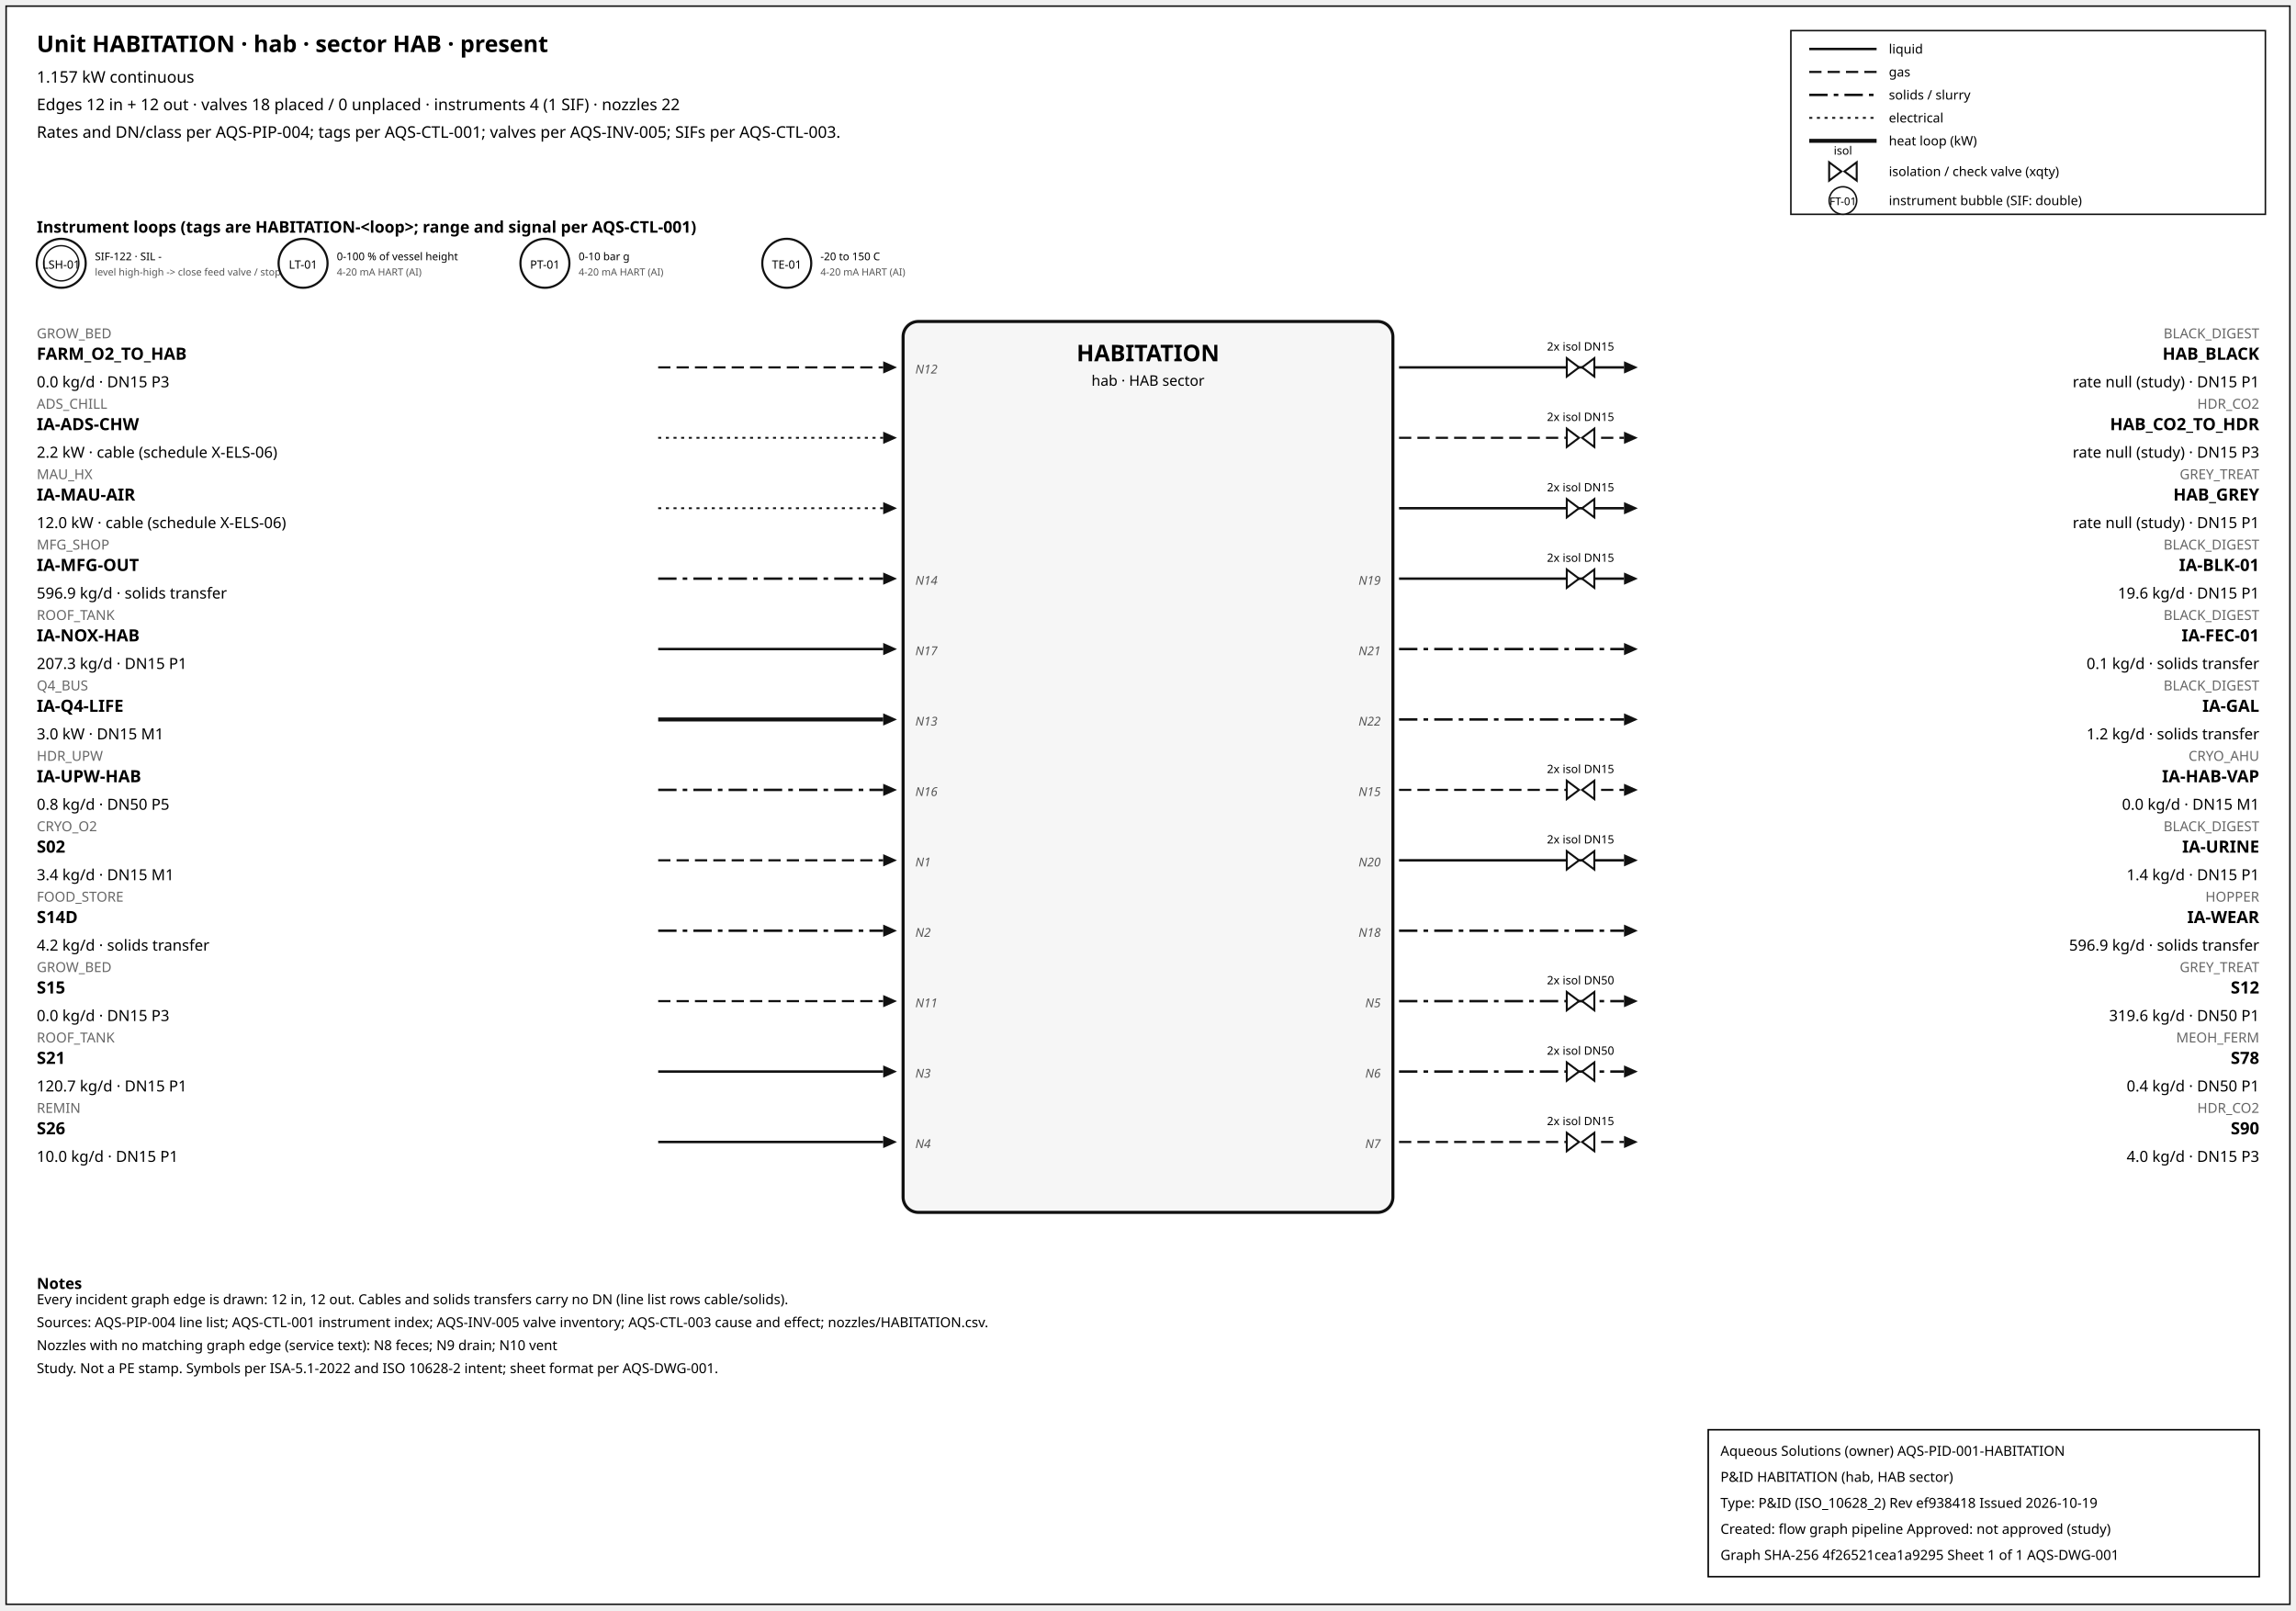
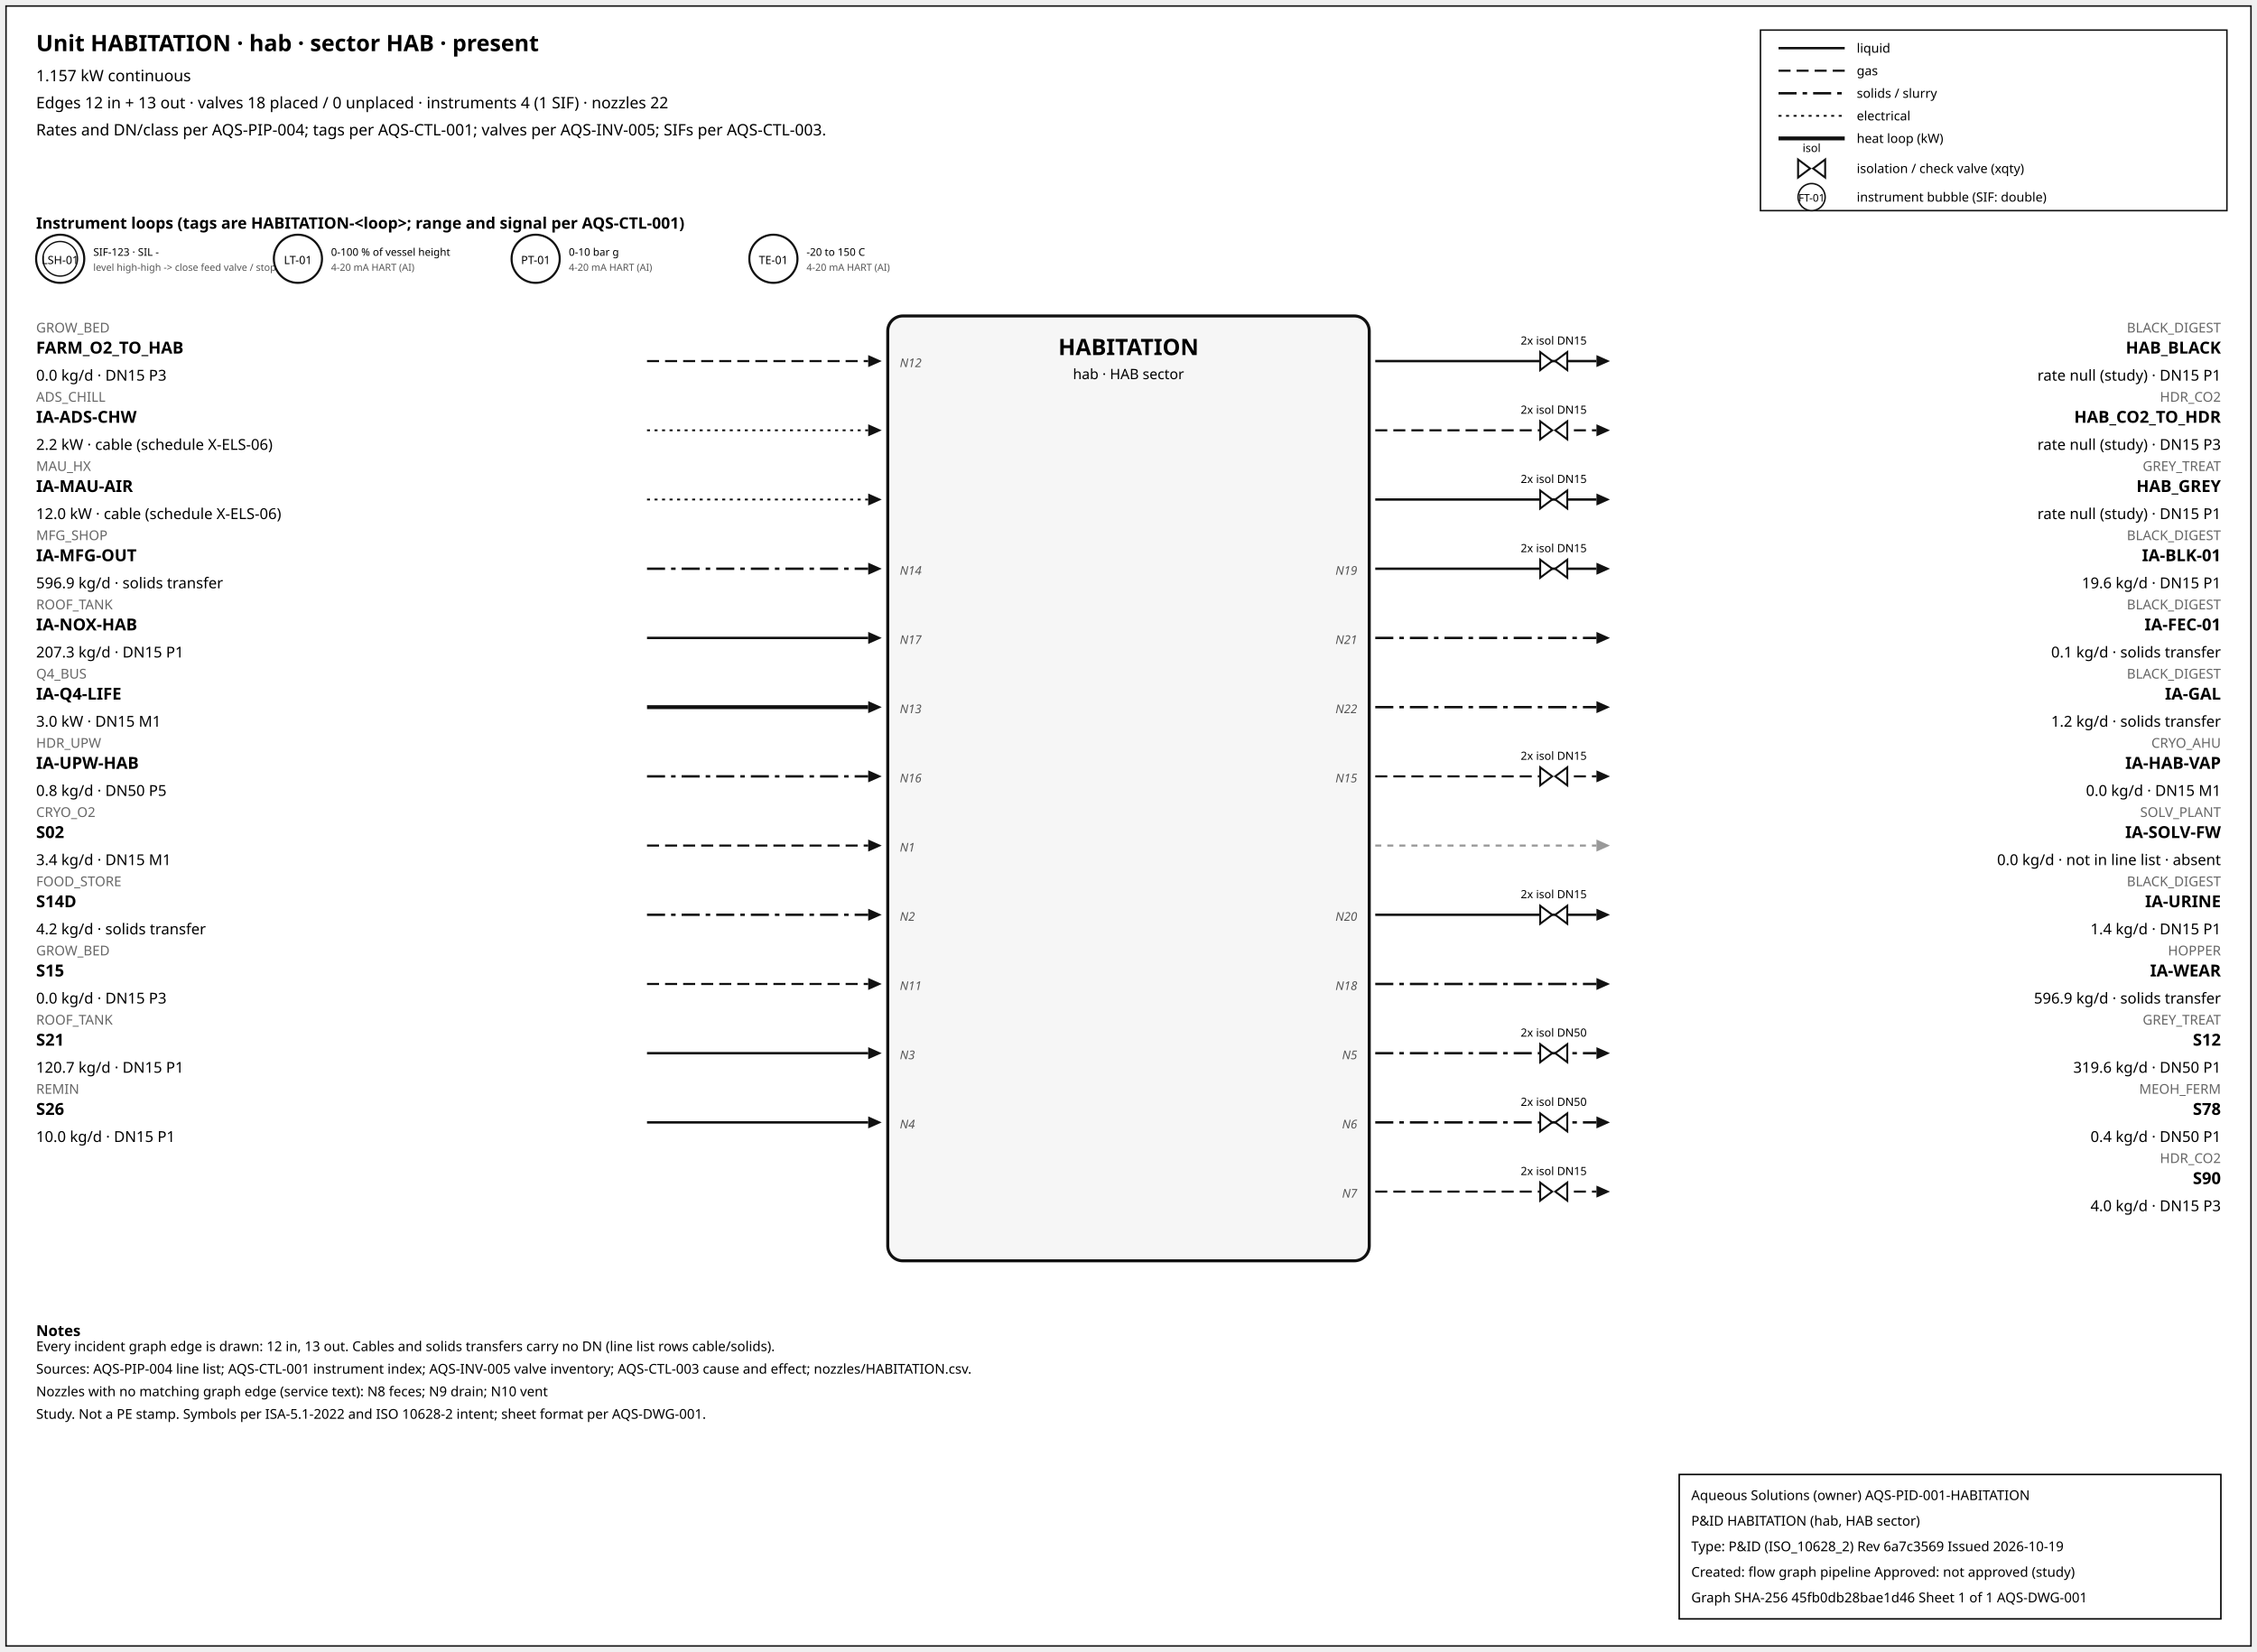
- <svg xmlns="http://www.w3.org/2000/svg" width="1500" height="1052" font-family="sans-serif">
-   <rect x="4" y="4" width="1492" height="1044" fill="white" stroke="#111" />
+ <svg xmlns="http://www.w3.org/2000/svg" width="1500" height="1098" font-family="sans-serif">
+   <rect x="4" y="4" width="1492" height="1090" fill="white" stroke="#111" />
  <text x="24" y="34" font-size="15" font-weight="600">Unit HABITATION · hab · sector HAB · present</text>
  <text x="24" y="54" font-size="10.5">1.157 kW continuous</text>
-   <text x="24" y="72" font-size="10.5">Edges 12 in + 12 out · valves 18 placed / 0 unplaced · instruments 4 (1 SIF) · nozzles 22</text>
+   <text x="24" y="72" font-size="10.5">Edges 12 in + 13 out · valves 18 placed / 0 unplaced · instruments 4 (1 SIF) · nozzles 22</text>
  <text x="24" y="90" font-size="10.5">Rates and DN/class per AQS-PIP-004; tags per AQS-CTL-001; valves per AQS-INV-005; SIFs per AQS-CTL-003.</text>
  <rect x="1170" y="20" width="310" height="120" fill="white" stroke="#111" />
  <line x1="1182" y1="32" x2="1226" y2="32" stroke="#111" stroke-width="1.6" />
  <text x="1234" y="35" font-size="8.5">liquid</text>
  <line x1="1182" y1="47" x2="1226" y2="47" stroke="#111" stroke-width="1.4" stroke-dasharray="8,4" />
  <text x="1234" y="50" font-size="8.5">gas</text>
  <line x1="1182" y1="62" x2="1226" y2="62" stroke="#111" stroke-width="1.6" stroke-dasharray="12,4,3,4" />
  <text x="1234" y="65" font-size="8.5">solids / slurry</text>
  <line x1="1182" y1="77" x2="1226" y2="77" stroke="#111" stroke-width="1.2" stroke-dasharray="2,3" />
  <text x="1234" y="80" font-size="8.5">electrical</text>
  <line x1="1182" y1="92" x2="1226" y2="92" stroke="#111" stroke-width="2.6" />
  <text x="1234" y="95" font-size="8.5">heat loop (kW)</text>
  <path d="M 1195.0,106 L 1203.0,112 L 1195.0,118 Z M 1213.0,106 L 1205.0,112 L 1213.0,118 Z" fill="white" stroke="#111" stroke-width="1.3" />
  <text x="1204.0" y="101.0" font-size="7.5" text-anchor="middle">isol</text>
  <text x="1234" y="115" font-size="8.5">isolation / check valve (xqty)</text>
  <circle cx="1204" cy="131" r="9" fill="white" stroke="#111" />
  <text x="1204" y="134" font-size="7" text-anchor="middle">FT-01</text>
  <text x="1234" y="134" font-size="8.5">instrument bubble (SIF: double)</text>
  <text x="24" y="152" font-size="10.5" font-weight="600">Instrument loops (tags are HABITATION-&lt;loop&gt;; range and signal per AQS-CTL-001)</text>
  <circle cx="40" cy="172" r="16" fill="white" stroke="#111" stroke-width="1.4" />
  <circle cx="40" cy="172" r="11.5" fill="none" stroke="#111" stroke-width="0.9" />
  <text x="40" y="175.5" font-size="7.5" text-anchor="middle">LSH-01</text>
-   <text x="62" y="170" font-size="7">SIF-122 · SIL -</text>
+   <text x="62" y="170" font-size="7">SIF-123 · SIL -</text>
  <text x="62" y="180" font-size="6.5" fill="#555">level high-high -&gt; close feed valve / stop f</text>
  <circle cx="198" cy="172" r="16" fill="white" stroke="#111" stroke-width="1.4" />
  <text x="198" y="175.5" font-size="7.5" text-anchor="middle">LT-01</text>
  <text x="220" y="170" font-size="7">0-100 % of vessel height</text>
  <text x="220" y="180" font-size="6.5" fill="#555">4-20 mA HART (AI)</text>
  <circle cx="356" cy="172" r="16" fill="white" stroke="#111" stroke-width="1.4" />
  <text x="356" y="175.5" font-size="7.5" text-anchor="middle">PT-01</text>
  <text x="378" y="170" font-size="7">0-10 bar g</text>
  <text x="378" y="180" font-size="6.5" fill="#555">4-20 mA HART (AI)</text>
  <circle cx="514" cy="172" r="16" fill="white" stroke="#111" stroke-width="1.4" />
  <text x="514" y="175.5" font-size="7.5" text-anchor="middle">TE-01</text>
  <text x="536" y="170" font-size="7">-20 to 150 C</text>
  <text x="536" y="180" font-size="6.5" fill="#555">4-20 mA HART (AI)</text>
-   <rect x="590" y="210" width="320" height="582" rx="10" fill="#f6f6f6" stroke="#111" stroke-width="2" />
+   <rect x="590" y="210" width="320" height="628" rx="10" fill="#f6f6f6" stroke="#111" stroke-width="2" />
  <text x="750.0" y="236" font-size="15" font-weight="700" text-anchor="middle">HABITATION</text>
  <text x="750.0" y="252" font-size="9.5" text-anchor="middle">hab · HAB sector</text>
  <line x1="430" y1="240" x2="577" y2="240" stroke="#111" stroke-width="1.4" stroke-dasharray="8,4" class="edge-in" />
  <polygon points="586,240 577,236 577,244" fill="#111" />
  <text x="24" y="221" font-size="9" fill="#666" text-anchor="start">GROW_BED</text>
  <text x="24" y="235" font-size="11" font-weight="600" text-anchor="start">FARM_O2_TO_HAB</text>
  <text x="24" y="253" font-size="10" text-anchor="start">0.0 kg/d · DN15 P3</text>
  <text x="598" y="244" font-size="8" font-style="italic" fill="#555" text-anchor="start">N12</text>
  <line x1="430" y1="286" x2="577" y2="286" stroke="#111" stroke-width="1.2" stroke-dasharray="2,3" class="edge-in" />
  <polygon points="586,286 577,282 577,290" fill="#111" />
  <text x="24" y="267" font-size="9" fill="#666" text-anchor="start">ADS_CHILL</text>
  <text x="24" y="281" font-size="11" font-weight="600" text-anchor="start">IA-ADS-CHW</text>
  <text x="24" y="299" font-size="10" text-anchor="start">2.2 kW · cable (schedule X-ELS-06)</text>
  <line x1="430" y1="332" x2="577" y2="332" stroke="#111" stroke-width="1.2" stroke-dasharray="2,3" class="edge-in" />
  <polygon points="586,332 577,328 577,336" fill="#111" />
  <text x="24" y="313" font-size="9" fill="#666" text-anchor="start">MAU_HX</text>
  <text x="24" y="327" font-size="11" font-weight="600" text-anchor="start">IA-MAU-AIR</text>
  <text x="24" y="345" font-size="10" text-anchor="start">12.0 kW · cable (schedule X-ELS-06)</text>
  <line x1="430" y1="378" x2="577" y2="378" stroke="#111" stroke-width="1.6" stroke-dasharray="12,4,3,4" class="edge-in" />
  <polygon points="586,378 577,374 577,382" fill="#111" />
  <text x="24" y="359" font-size="9" fill="#666" text-anchor="start">MFG_SHOP</text>
  <text x="24" y="373" font-size="11" font-weight="600" text-anchor="start">IA-MFG-OUT</text>
  <text x="24" y="391" font-size="10" text-anchor="start">596.9 kg/d · solids transfer</text>
  <text x="598" y="382" font-size="8" font-style="italic" fill="#555" text-anchor="start">N14</text>
  <line x1="430" y1="424" x2="577" y2="424" stroke="#111" stroke-width="1.6" class="edge-in" />
  <polygon points="586,424 577,420 577,428" fill="#111" />
  <text x="24" y="405" font-size="9" fill="#666" text-anchor="start">ROOF_TANK</text>
  <text x="24" y="419" font-size="11" font-weight="600" text-anchor="start">IA-NOX-HAB</text>
  <text x="24" y="437" font-size="10" text-anchor="start">207.3 kg/d · DN15 P1</text>
  <text x="598" y="428" font-size="8" font-style="italic" fill="#555" text-anchor="start">N17</text>
  <line x1="430" y1="470" x2="577" y2="470" stroke="#111" stroke-width="2.6" class="edge-in" />
  <polygon points="586,470 577,466 577,474" fill="#111" />
  <text x="24" y="451" font-size="9" fill="#666" text-anchor="start">Q4_BUS</text>
  <text x="24" y="465" font-size="11" font-weight="600" text-anchor="start">IA-Q4-LIFE</text>
  <text x="24" y="483" font-size="10" text-anchor="start">3.0 kW · DN15 M1</text>
  <text x="598" y="474" font-size="8" font-style="italic" fill="#555" text-anchor="start">N13</text>
  <line x1="430" y1="516" x2="577" y2="516" stroke="#111" stroke-width="1.6" stroke-dasharray="12,4,3,4" class="edge-in" />
  <polygon points="586,516 577,512 577,520" fill="#111" />
  <text x="24" y="497" font-size="9" fill="#666" text-anchor="start">HDR_UPW</text>
  <text x="24" y="511" font-size="11" font-weight="600" text-anchor="start">IA-UPW-HAB</text>
  <text x="24" y="529" font-size="10" text-anchor="start">0.8 kg/d · DN50 P5</text>
  <text x="598" y="520" font-size="8" font-style="italic" fill="#555" text-anchor="start">N16</text>
  <line x1="430" y1="562" x2="577" y2="562" stroke="#111" stroke-width="1.4" stroke-dasharray="8,4" class="edge-in" />
  <polygon points="586,562 577,558 577,566" fill="#111" />
  <text x="24" y="543" font-size="9" fill="#666" text-anchor="start">CRYO_O2</text>
  <text x="24" y="557" font-size="11" font-weight="600" text-anchor="start">S02</text>
  <text x="24" y="575" font-size="10" text-anchor="start">3.4 kg/d · DN15 M1</text>
  <text x="598" y="566" font-size="8" font-style="italic" fill="#555" text-anchor="start">N1</text>
  <line x1="430" y1="608" x2="577" y2="608" stroke="#111" stroke-width="1.6" stroke-dasharray="12,4,3,4" class="edge-in" />
  <polygon points="586,608 577,604 577,612" fill="#111" />
  <text x="24" y="589" font-size="9" fill="#666" text-anchor="start">FOOD_STORE</text>
  <text x="24" y="603" font-size="11" font-weight="600" text-anchor="start">S14D</text>
  <text x="24" y="621" font-size="10" text-anchor="start">4.2 kg/d · solids transfer</text>
  <text x="598" y="612" font-size="8" font-style="italic" fill="#555" text-anchor="start">N2</text>
  <line x1="430" y1="654" x2="577" y2="654" stroke="#111" stroke-width="1.4" stroke-dasharray="8,4" class="edge-in" />
  <polygon points="586,654 577,650 577,658" fill="#111" />
  <text x="24" y="635" font-size="9" fill="#666" text-anchor="start">GROW_BED</text>
  <text x="24" y="649" font-size="11" font-weight="600" text-anchor="start">S15</text>
  <text x="24" y="667" font-size="10" text-anchor="start">0.0 kg/d · DN15 P3</text>
  <text x="598" y="658" font-size="8" font-style="italic" fill="#555" text-anchor="start">N11</text>
  <line x1="430" y1="700" x2="577" y2="700" stroke="#111" stroke-width="1.6" class="edge-in" />
  <polygon points="586,700 577,696 577,704" fill="#111" />
  <text x="24" y="681" font-size="9" fill="#666" text-anchor="start">ROOF_TANK</text>
  <text x="24" y="695" font-size="11" font-weight="600" text-anchor="start">S21</text>
  <text x="24" y="713" font-size="10" text-anchor="start">120.7 kg/d · DN15 P1</text>
  <text x="598" y="704" font-size="8" font-style="italic" fill="#555" text-anchor="start">N3</text>
  <line x1="430" y1="746" x2="577" y2="746" stroke="#111" stroke-width="1.6" class="edge-in" />
  <polygon points="586,746 577,742 577,750" fill="#111" />
  <text x="24" y="727" font-size="9" fill="#666" text-anchor="start">REMIN</text>
  <text x="24" y="741" font-size="11" font-weight="600" text-anchor="start">S26</text>
  <text x="24" y="759" font-size="10" text-anchor="start">10.0 kg/d · DN15 P1</text>
  <text x="598" y="750" font-size="8" font-style="italic" fill="#555" text-anchor="start">N4</text>
  <line x1="914" y1="240" x2="1061" y2="240" stroke="#111" stroke-width="1.6" class="edge-out" />
  <polygon points="1070,240 1061,236 1061,244" fill="#111" />
  <text x="1476" y="221" font-size="9" fill="#666" text-anchor="end">BLACK_DIGEST</text>
  <text x="1476" y="235" font-size="11" font-weight="600" text-anchor="end">HAB_BLACK</text>
  <text x="1476" y="253" font-size="10" text-anchor="end">rate null (study) · DN15 P1</text>
  <path d="M 1023.6,234 L 1031.6,240 L 1023.6,246 Z M 1041.6,234 L 1033.6,240 L 1041.6,246 Z" fill="white" stroke="#111" stroke-width="1.3" />
  <text x="1032.6" y="229.0" font-size="7.5" text-anchor="middle">2x isol DN15</text>
  <line x1="914" y1="286" x2="1061" y2="286" stroke="#111" stroke-width="1.4" stroke-dasharray="8,4" class="edge-out" />
  <polygon points="1070,286 1061,282 1061,290" fill="#111" />
  <text x="1476" y="267" font-size="9" fill="#666" text-anchor="end">HDR_CO2</text>
  <text x="1476" y="281" font-size="11" font-weight="600" text-anchor="end">HAB_CO2_TO_HDR</text>
  <text x="1476" y="299" font-size="10" text-anchor="end">rate null (study) · DN15 P3</text>
  <path d="M 1023.6,280 L 1031.6,286 L 1023.6,292 Z M 1041.6,280 L 1033.6,286 L 1041.6,292 Z" fill="white" stroke="#111" stroke-width="1.3" />
  <text x="1032.6" y="275.0" font-size="7.5" text-anchor="middle">2x isol DN15</text>
  <line x1="914" y1="332" x2="1061" y2="332" stroke="#111" stroke-width="1.6" class="edge-out" />
  <polygon points="1070,332 1061,328 1061,336" fill="#111" />
  <text x="1476" y="313" font-size="9" fill="#666" text-anchor="end">GREY_TREAT</text>
  <text x="1476" y="327" font-size="11" font-weight="600" text-anchor="end">HAB_GREY</text>
  <text x="1476" y="345" font-size="10" text-anchor="end">rate null (study) · DN15 P1</text>
  <path d="M 1023.6,326 L 1031.6,332 L 1023.6,338 Z M 1041.6,326 L 1033.6,332 L 1041.6,338 Z" fill="white" stroke="#111" stroke-width="1.3" />
  <text x="1032.6" y="321.0" font-size="7.5" text-anchor="middle">2x isol DN15</text>
  <line x1="914" y1="378" x2="1061" y2="378" stroke="#111" stroke-width="1.6" class="edge-out" />
  <polygon points="1070,378 1061,374 1061,382" fill="#111" />
  <text x="1476" y="359" font-size="9" fill="#666" text-anchor="end">BLACK_DIGEST</text>
  <text x="1476" y="373" font-size="11" font-weight="600" text-anchor="end">IA-BLK-01</text>
  <text x="1476" y="391" font-size="10" text-anchor="end">19.6 kg/d · DN15 P1</text>
  <text x="902" y="382" font-size="8" font-style="italic" fill="#555" text-anchor="end">N19</text>
  <path d="M 1023.6,372 L 1031.6,378 L 1023.6,384 Z M 1041.6,372 L 1033.6,378 L 1041.6,384 Z" fill="white" stroke="#111" stroke-width="1.3" />
  <text x="1032.6" y="367.0" font-size="7.5" text-anchor="middle">2x isol DN15</text>
  <line x1="914" y1="424" x2="1061" y2="424" stroke="#111" stroke-width="1.6" stroke-dasharray="12,4,3,4" class="edge-out" />
  <polygon points="1070,424 1061,420 1061,428" fill="#111" />
  <text x="1476" y="405" font-size="9" fill="#666" text-anchor="end">BLACK_DIGEST</text>
  <text x="1476" y="419" font-size="11" font-weight="600" text-anchor="end">IA-FEC-01</text>
  <text x="1476" y="437" font-size="10" text-anchor="end">0.1 kg/d · solids transfer</text>
  <text x="902" y="428" font-size="8" font-style="italic" fill="#555" text-anchor="end">N21</text>
  <line x1="914" y1="470" x2="1061" y2="470" stroke="#111" stroke-width="1.6" stroke-dasharray="12,4,3,4" class="edge-out" />
  <polygon points="1070,470 1061,466 1061,474" fill="#111" />
  <text x="1476" y="451" font-size="9" fill="#666" text-anchor="end">BLACK_DIGEST</text>
  <text x="1476" y="465" font-size="11" font-weight="600" text-anchor="end">IA-GAL</text>
  <text x="1476" y="483" font-size="10" text-anchor="end">1.2 kg/d · solids transfer</text>
  <text x="902" y="474" font-size="8" font-style="italic" fill="#555" text-anchor="end">N22</text>
  <line x1="914" y1="516" x2="1061" y2="516" stroke="#111" stroke-width="1.4" stroke-dasharray="8,4" class="edge-out" />
  <polygon points="1070,516 1061,512 1061,520" fill="#111" />
  <text x="1476" y="497" font-size="9" fill="#666" text-anchor="end">CRYO_AHU</text>
  <text x="1476" y="511" font-size="11" font-weight="600" text-anchor="end">IA-HAB-VAP</text>
  <text x="1476" y="529" font-size="10" text-anchor="end">0.0 kg/d · DN15 M1</text>
  <text x="902" y="520" font-size="8" font-style="italic" fill="#555" text-anchor="end">N15</text>
  <path d="M 1023.6,510 L 1031.6,516 L 1023.6,522 Z M 1041.6,510 L 1033.6,516 L 1041.6,522 Z" fill="white" stroke="#111" stroke-width="1.3" />
  <text x="1032.6" y="505.0" font-size="7.5" text-anchor="middle">2x isol DN15</text>
-   <line x1="914" y1="562" x2="1061" y2="562" stroke="#111" stroke-width="1.6" class="edge-out" />
-   <polygon points="1070,562 1061,558 1061,566" fill="#111" />
-   <text x="1476" y="543" font-size="9" fill="#666" text-anchor="end">BLACK_DIGEST</text>
-   <text x="1476" y="557" font-size="11" font-weight="600" text-anchor="end">IA-URINE</text>
-   <text x="1476" y="575" font-size="10" text-anchor="end">1.4 kg/d · DN15 P1</text>
-   <text x="902" y="566" font-size="8" font-style="italic" fill="#555" text-anchor="end">N20</text>
-   <path d="M 1023.6,556 L 1031.6,562 L 1023.6,568 Z M 1041.6,556 L 1033.6,562 L 1041.6,568 Z" fill="white" stroke="#111" stroke-width="1.3" />
-   <text x="1032.6" y="551.0" font-size="7.5" text-anchor="middle">2x isol DN15</text>
-   <line x1="914" y1="608" x2="1061" y2="608" stroke="#111" stroke-width="1.6" stroke-dasharray="12,4,3,4" class="edge-out" />
+   <line x1="914" y1="562" x2="1061" y2="562" stroke="#999" stroke-width="1.4" stroke-dasharray="4,4" class="edge-out" />
+   <polygon points="1070,562 1061,558 1061,566" fill="#999" />
+   <text x="1476" y="543" font-size="9" fill="#666" text-anchor="end">SOLV_PLANT</text>
+   <text x="1476" y="557" font-size="11" font-weight="600" text-anchor="end">IA-SOLV-FW</text>
+   <text x="1476" y="575" font-size="10" text-anchor="end">0.0 kg/d · not in line list · absent</text>
+   <line x1="914" y1="608" x2="1061" y2="608" stroke="#111" stroke-width="1.6" class="edge-out" />
  <polygon points="1070,608 1061,604 1061,612" fill="#111" />
-   <text x="1476" y="589" font-size="9" fill="#666" text-anchor="end">HOPPER</text>
-   <text x="1476" y="603" font-size="11" font-weight="600" text-anchor="end">IA-WEAR</text>
-   <text x="1476" y="621" font-size="10" text-anchor="end">596.9 kg/d · solids transfer</text>
-   <text x="902" y="612" font-size="8" font-style="italic" fill="#555" text-anchor="end">N18</text>
+   <text x="1476" y="589" font-size="9" fill="#666" text-anchor="end">BLACK_DIGEST</text>
+   <text x="1476" y="603" font-size="11" font-weight="600" text-anchor="end">IA-URINE</text>
+   <text x="1476" y="621" font-size="10" text-anchor="end">1.4 kg/d · DN15 P1</text>
+   <text x="902" y="612" font-size="8" font-style="italic" fill="#555" text-anchor="end">N20</text>
+   <path d="M 1023.6,602 L 1031.6,608 L 1023.6,614 Z M 1041.6,602 L 1033.6,608 L 1041.6,614 Z" fill="white" stroke="#111" stroke-width="1.3" />
+   <text x="1032.6" y="597.0" font-size="7.5" text-anchor="middle">2x isol DN15</text>
  <line x1="914" y1="654" x2="1061" y2="654" stroke="#111" stroke-width="1.6" stroke-dasharray="12,4,3,4" class="edge-out" />
  <polygon points="1070,654 1061,650 1061,658" fill="#111" />
-   <text x="1476" y="635" font-size="9" fill="#666" text-anchor="end">GREY_TREAT</text>
-   <text x="1476" y="649" font-size="11" font-weight="600" text-anchor="end">S12</text>
-   <text x="1476" y="667" font-size="10" text-anchor="end">319.6 kg/d · DN50 P1</text>
-   <text x="902" y="658" font-size="8" font-style="italic" fill="#555" text-anchor="end">N5</text>
-   <path d="M 1023.6,648 L 1031.6,654 L 1023.6,660 Z M 1041.6,648 L 1033.6,654 L 1041.6,660 Z" fill="white" stroke="#111" stroke-width="1.3" />
-   <text x="1032.6" y="643.0" font-size="7.5" text-anchor="middle">2x isol DN50</text>
+   <text x="1476" y="635" font-size="9" fill="#666" text-anchor="end">HOPPER</text>
+   <text x="1476" y="649" font-size="11" font-weight="600" text-anchor="end">IA-WEAR</text>
+   <text x="1476" y="667" font-size="10" text-anchor="end">596.9 kg/d · solids transfer</text>
+   <text x="902" y="658" font-size="8" font-style="italic" fill="#555" text-anchor="end">N18</text>
  <line x1="914" y1="700" x2="1061" y2="700" stroke="#111" stroke-width="1.6" stroke-dasharray="12,4,3,4" class="edge-out" />
  <polygon points="1070,700 1061,696 1061,704" fill="#111" />
-   <text x="1476" y="681" font-size="9" fill="#666" text-anchor="end">MEOH_FERM</text>
-   <text x="1476" y="695" font-size="11" font-weight="600" text-anchor="end">S78</text>
-   <text x="1476" y="713" font-size="10" text-anchor="end">0.4 kg/d · DN50 P1</text>
-   <text x="902" y="704" font-size="8" font-style="italic" fill="#555" text-anchor="end">N6</text>
+   <text x="1476" y="681" font-size="9" fill="#666" text-anchor="end">GREY_TREAT</text>
+   <text x="1476" y="695" font-size="11" font-weight="600" text-anchor="end">S12</text>
+   <text x="1476" y="713" font-size="10" text-anchor="end">319.6 kg/d · DN50 P1</text>
+   <text x="902" y="704" font-size="8" font-style="italic" fill="#555" text-anchor="end">N5</text>
  <path d="M 1023.6,694 L 1031.6,700 L 1023.6,706 Z M 1041.6,694 L 1033.6,700 L 1041.6,706 Z" fill="white" stroke="#111" stroke-width="1.3" />
  <text x="1032.6" y="689.0" font-size="7.5" text-anchor="middle">2x isol DN50</text>
-   <line x1="914" y1="746" x2="1061" y2="746" stroke="#111" stroke-width="1.4" stroke-dasharray="8,4" class="edge-out" />
+   <line x1="914" y1="746" x2="1061" y2="746" stroke="#111" stroke-width="1.6" stroke-dasharray="12,4,3,4" class="edge-out" />
  <polygon points="1070,746 1061,742 1061,750" fill="#111" />
-   <text x="1476" y="727" font-size="9" fill="#666" text-anchor="end">HDR_CO2</text>
-   <text x="1476" y="741" font-size="11" font-weight="600" text-anchor="end">S90</text>
-   <text x="1476" y="759" font-size="10" text-anchor="end">4.0 kg/d · DN15 P3</text>
-   <text x="902" y="750" font-size="8" font-style="italic" fill="#555" text-anchor="end">N7</text>
+   <text x="1476" y="727" font-size="9" fill="#666" text-anchor="end">MEOH_FERM</text>
+   <text x="1476" y="741" font-size="11" font-weight="600" text-anchor="end">S78</text>
+   <text x="1476" y="759" font-size="10" text-anchor="end">0.4 kg/d · DN50 P1</text>
+   <text x="902" y="750" font-size="8" font-style="italic" fill="#555" text-anchor="end">N6</text>
  <path d="M 1023.6,740 L 1031.6,746 L 1023.6,752 Z M 1041.6,740 L 1033.6,746 L 1041.6,752 Z" fill="white" stroke="#111" stroke-width="1.3" />
-   <text x="1032.6" y="735.0" font-size="7.5" text-anchor="middle">2x isol DN15</text>
-   <text x="24" y="842" font-size="10" font-weight="600">Notes</text>
-   <text x="24" y="852" font-size="9">Every incident graph edge is drawn: 12 in, 12 out. Cables and solids transfers carry no DN (line list rows cable/solids).</text>
-   <text x="24" y="867" font-size="9">Sources: AQS-PIP-004 line list; AQS-CTL-001 instrument index; AQS-INV-005 valve inventory; AQS-CTL-003 cause and effect; nozzles/HABITATION.csv.</text>
-   <text x="24" y="882" font-size="9">Nozzles with no matching graph edge (service text): N8 feces; N9 drain; N10 vent</text>
-   <text x="24" y="897" font-size="9">Study. Not a PE stamp. Symbols per ISA-5.1-2022 and ISO 10628-2 intent; sheet format per AQS-DWG-001.</text>
+   <text x="1032.6" y="735.0" font-size="7.5" text-anchor="middle">2x isol DN50</text>
+   <line x1="914" y1="792" x2="1061" y2="792" stroke="#111" stroke-width="1.4" stroke-dasharray="8,4" class="edge-out" />
+   <polygon points="1070,792 1061,788 1061,796" fill="#111" />
+   <text x="1476" y="773" font-size="9" fill="#666" text-anchor="end">HDR_CO2</text>
+   <text x="1476" y="787" font-size="11" font-weight="600" text-anchor="end">S90</text>
+   <text x="1476" y="805" font-size="10" text-anchor="end">4.0 kg/d · DN15 P3</text>
+   <text x="902" y="796" font-size="8" font-style="italic" fill="#555" text-anchor="end">N7</text>
+   <path d="M 1023.6,786 L 1031.6,792 L 1023.6,798 Z M 1041.6,786 L 1033.6,792 L 1041.6,798 Z" fill="white" stroke="#111" stroke-width="1.3" />
+   <text x="1032.6" y="781.0" font-size="7.5" text-anchor="middle">2x isol DN15</text>
+   <text x="24" y="888" font-size="10" font-weight="600">Notes</text>
+   <text x="24" y="898" font-size="9">Every incident graph edge is drawn: 12 in, 13 out. Cables and solids transfers carry no DN (line list rows cable/solids).</text>
+   <text x="24" y="913" font-size="9">Sources: AQS-PIP-004 line list; AQS-CTL-001 instrument index; AQS-INV-005 valve inventory; AQS-CTL-003 cause and effect; nozzles/HABITATION.csv.</text>
+   <text x="24" y="928" font-size="9">Nozzles with no matching graph edge (service text): N8 feces; N9 drain; N10 vent</text>
+   <text x="24" y="943" font-size="9">Study. Not a PE stamp. Symbols per ISA-5.1-2022 and ISO 10628-2 intent; sheet format per AQS-DWG-001.</text>
  <g id="aqs-title-block">
-     <rect x="1116" y="934" width="360" height="96" fill="white" stroke="black" stroke-width="1" />
-     <text x="1124" y="951" font-size="9">Aqueous Solutions (owner)   AQS-PID-001-HABITATION</text>
-     <text x="1124" y="968" font-size="9">P&amp;ID HABITATION (hab, HAB sector)</text>
-     <text x="1124" y="985" font-size="9">Type: P&amp;ID (ISO_10628_2)   Rev ef938418   Issued 2026-10-19</text>
-     <text x="1124" y="1002" font-size="9">Created: flow graph pipeline   Approved: not approved (study)</text>
-     <text x="1124" y="1019" font-size="9">Graph SHA-256 4f26521cea1a9295   Sheet 1 of 1   AQS-DWG-001</text>
+     <rect x="1116" y="980" width="360" height="96" fill="white" stroke="black" stroke-width="1" />
+     <text x="1124" y="997" font-size="9">Aqueous Solutions (owner)   AQS-PID-001-HABITATION</text>
+     <text x="1124" y="1014" font-size="9">P&amp;ID HABITATION (hab, HAB sector)</text>
+     <text x="1124" y="1031" font-size="9">Type: P&amp;ID (ISO_10628_2)   Rev 6a7c3569   Issued 2026-10-19</text>
+     <text x="1124" y="1048" font-size="9">Created: flow graph pipeline   Approved: not approved (study)</text>
+     <text x="1124" y="1065" font-size="9">Graph SHA-256 45fb0db28bae1d46   Sheet 1 of 1   AQS-DWG-001</text>
  </g>
</svg>
